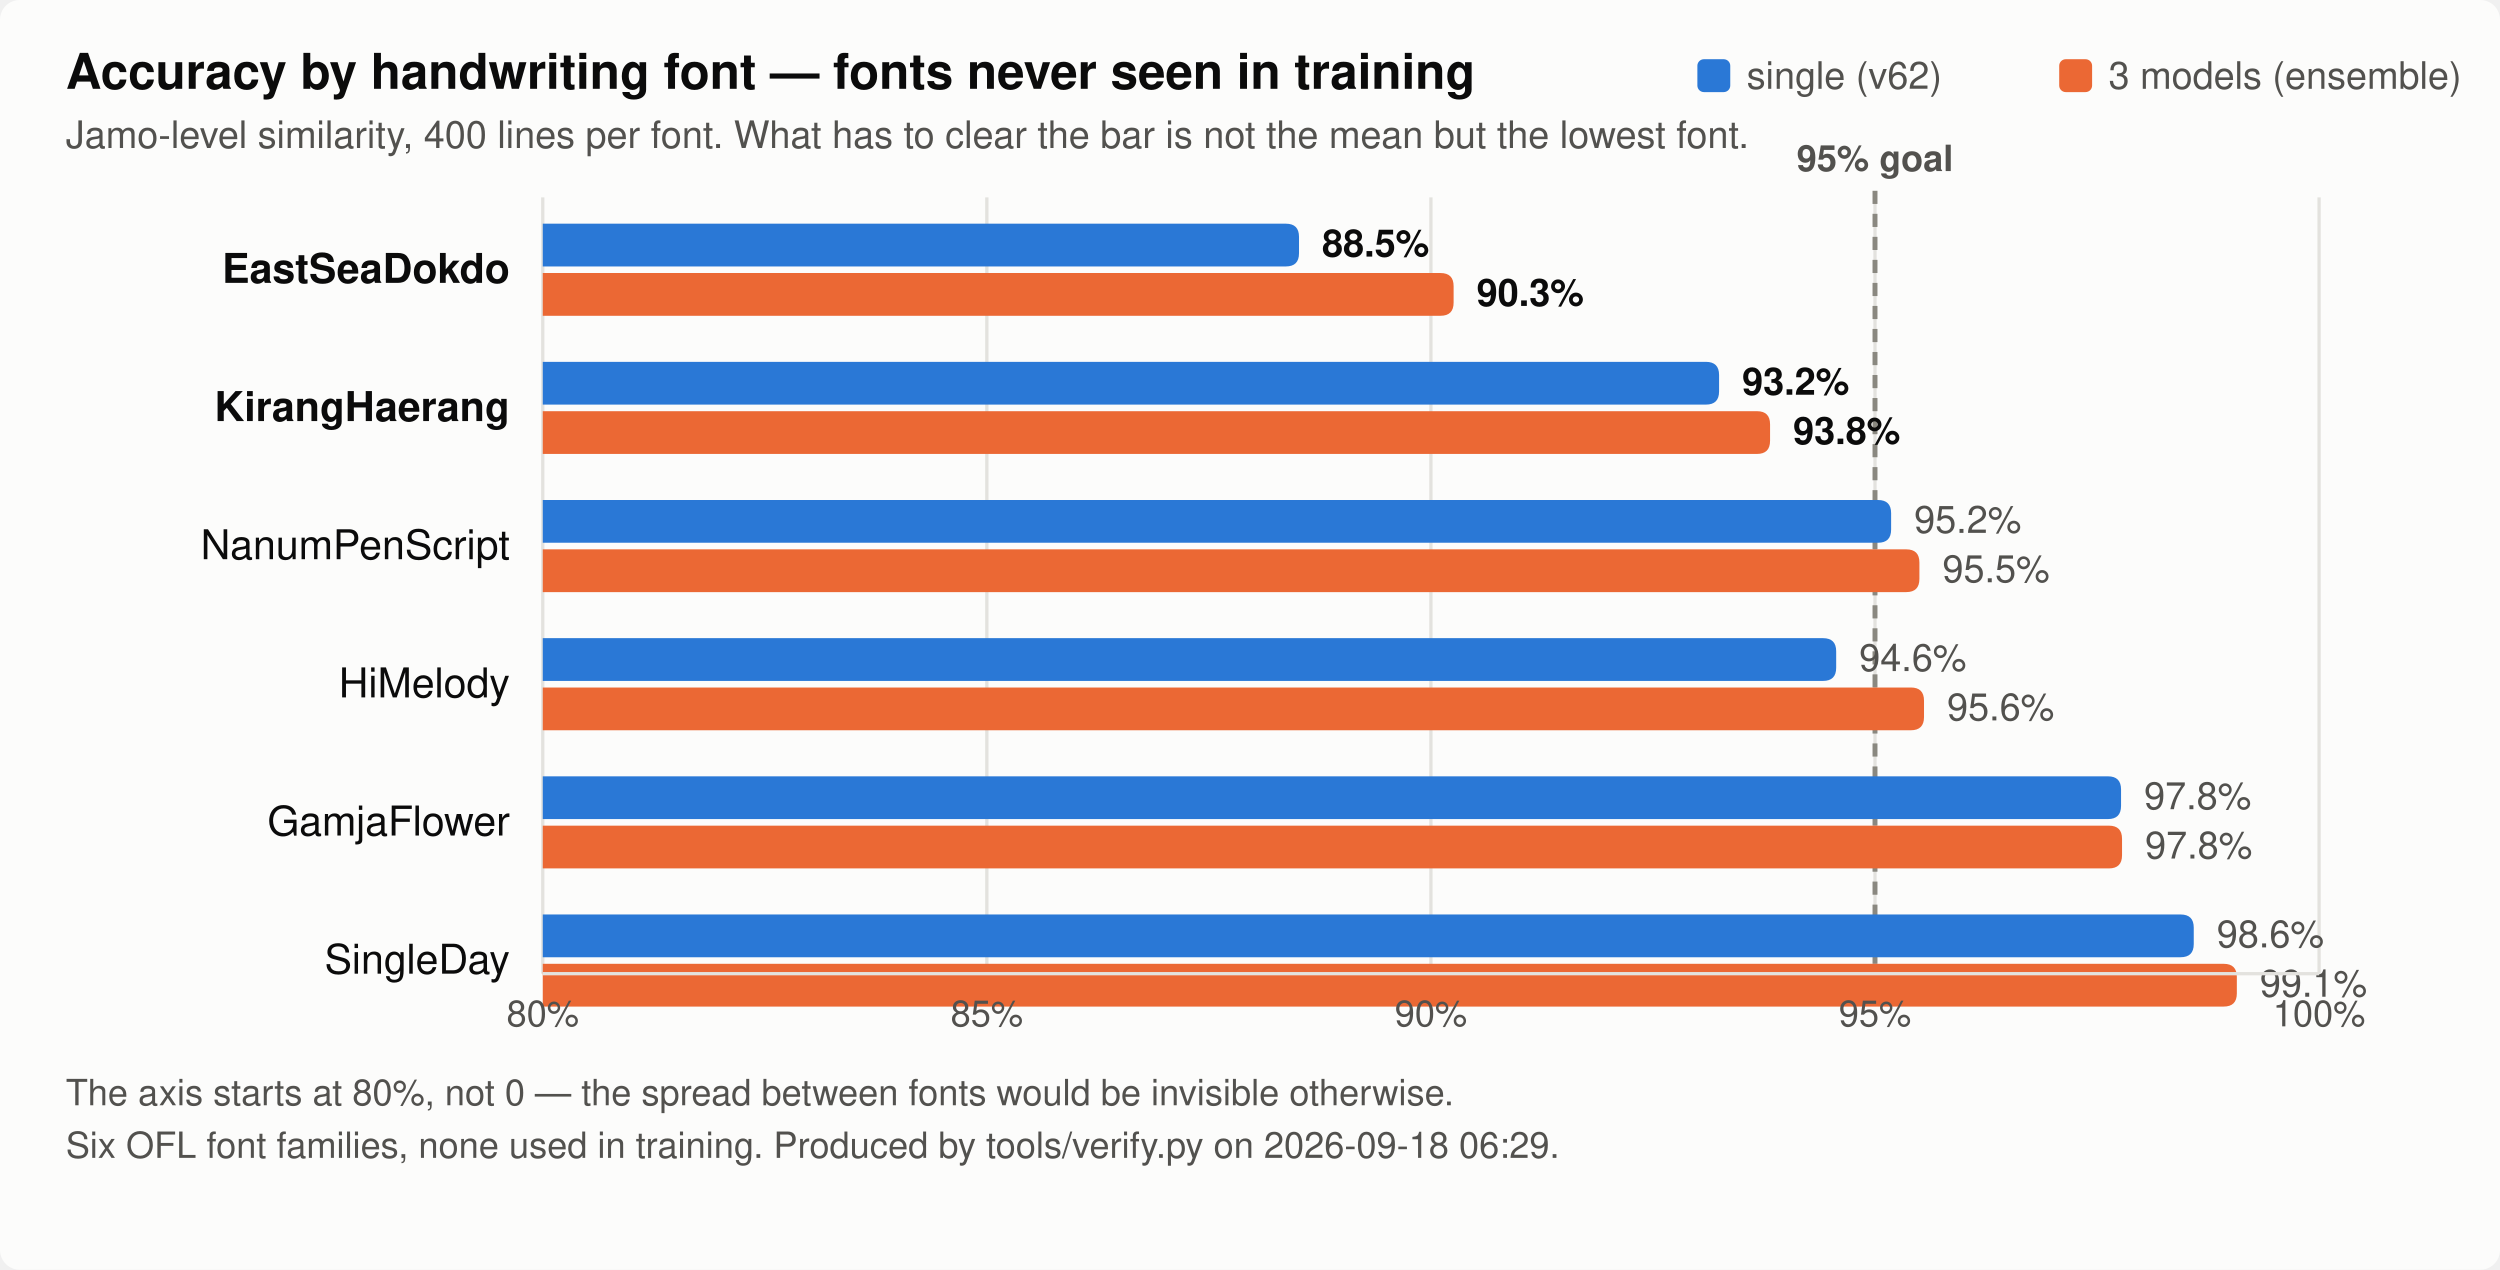
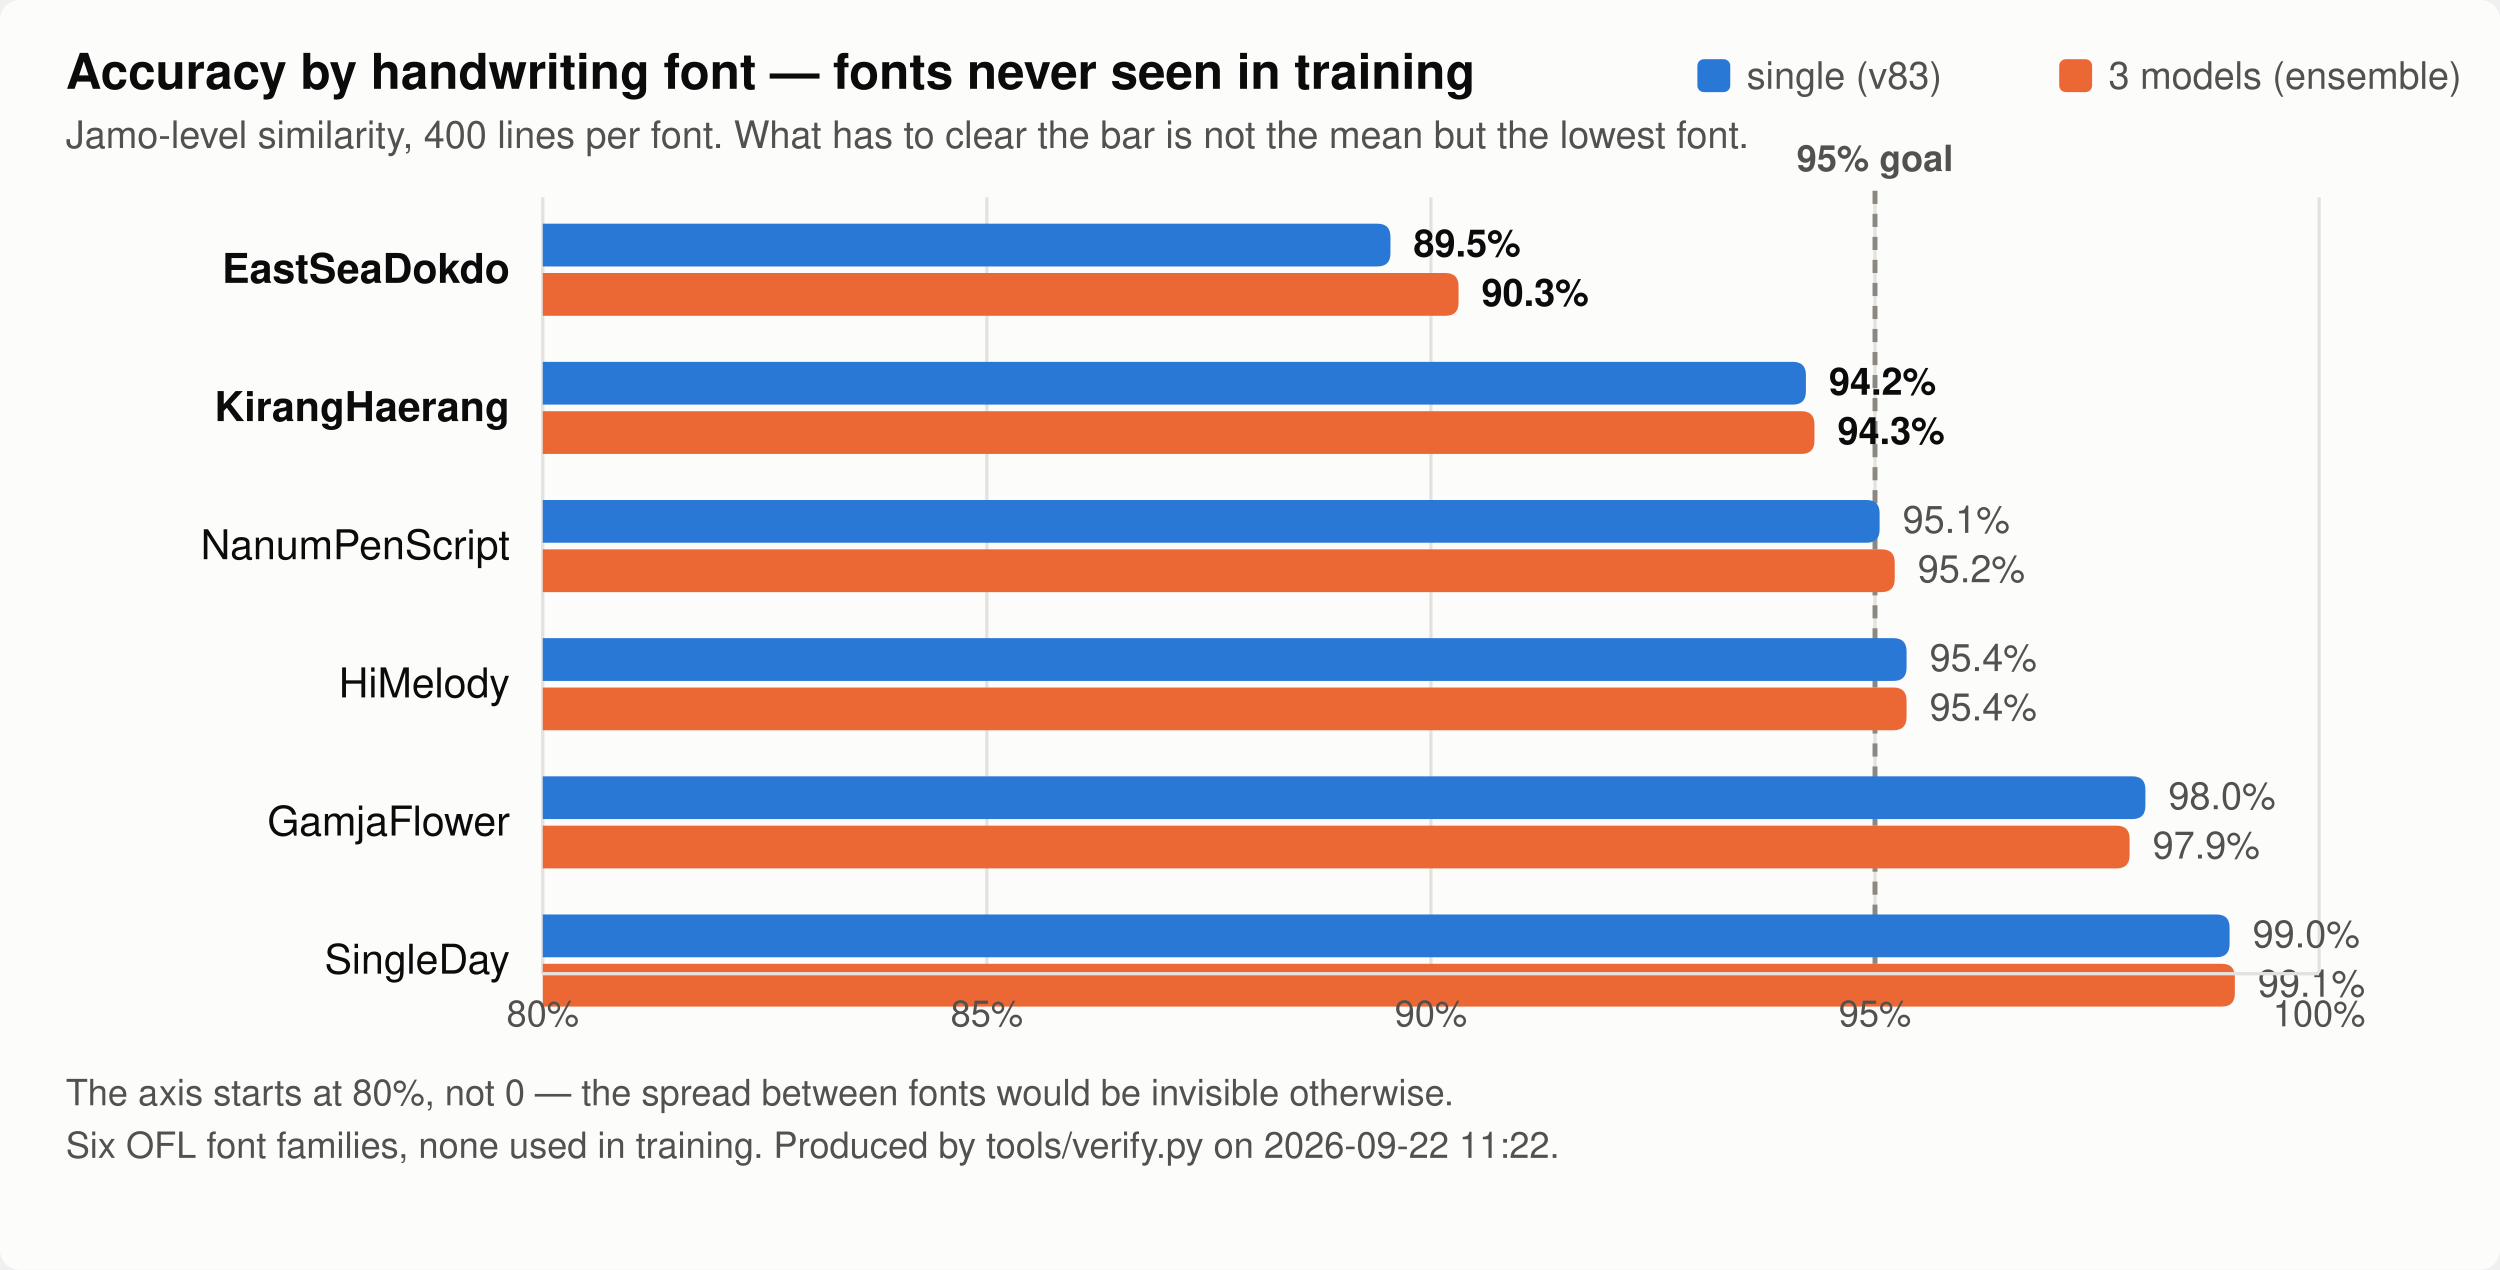
- <svg xmlns="http://www.w3.org/2000/svg" viewBox="0 0 760 386" width="760" height="386" role="img" aria-label="Per-font jamo similarity. EastSeaDokdo 88.5 and 90.3 percent. KirangHaerang 93.2 and 93.8 percent. NanumPenScript 95.2 and 95.5 percent. HiMelody 94.6 and 95.6 percent. GamjaFlower 97.8 and 97.8 percent. SingleDay 98.6 and 99.1 percent. Goal is 95 percent for every font.">
+ <svg xmlns="http://www.w3.org/2000/svg" viewBox="0 0 760 386" width="760" height="386" role="img" aria-label="Per-font jamo similarity. EastSeaDokdo 89.5 and 90.3 percent. KirangHaerang 94.2 and 94.3 percent. NanumPenScript 95.1 and 95.2 percent. HiMelody 95.4 and 95.4 percent. GamjaFlower 98.0 and 97.9 percent. SingleDay 99.0 and 99.1 percent. Goal is 95 percent for every font.">
  <style>
  .surface{fill:#fcfcfb}
  .ink{fill:#0b0b0b}
  .ink2{fill:#52514e}
  .s1{fill:#2a78d6}
  .s2{fill:#eb6834}
  .grid{stroke:#e3e2de;stroke-width:1}
  .goal{stroke:#8a8880;stroke-width:1.5;stroke-dasharray:4 3}
  text{font-family:-apple-system,BlinkMacSystemFont,"Segoe UI",Helvetica,Arial,sans-serif}
  @media (prefers-color-scheme: dark){
    .surface{fill:#1a1a19}
    .ink{fill:#ffffff}
    .ink2{fill:#c3c2b7}
    .s1{fill:#3987e5}
    .s2{fill:#d95926}
    .grid{stroke:#3a3a38}
    .goal{stroke:#7c7a73}
  }
</style>
  <rect class="surface" width="760" height="386" rx="6" />
  <text class="ink" x="20" y="27" font-size="15" font-weight="600">Accuracy by handwriting font — fonts never seen in training</text>
  <text class="ink2" x="20" y="45" font-size="11.5">Jamo-level similarity, 400 lines per font. What has to clear the bar is not the mean but the lowest font.</text>
  <rect class="s1" x="516" y="18" width="10" height="10" rx="2" />
-   <text class="ink2" x="531" y="27" font-size="11.5">single (v62)</text>
+   <text class="ink2" x="531" y="27" font-size="11.5">single (v83)</text>
  <rect class="s2" x="626" y="18" width="10" height="10" rx="2" />
  <text class="ink2" x="641" y="27" font-size="11.5">3 models (ensemble)</text>
  <line class="grid" x1="165.0" y1="60" x2="165.0" y2="296" />
  <line class="grid" x1="300.0" y1="60" x2="300.0" y2="296" />
  <line class="grid" x1="435.0" y1="60" x2="435.0" y2="296" />
  <line class="grid" x1="570.0" y1="60" x2="570.0" y2="296" />
  <line class="grid" x1="705.0" y1="60" x2="705.0" y2="296" />
  <line class="goal" x1="570.0" y1="58" x2="570.0" y2="296" />
  <text class="ink2" x="570.0" y="52" font-size="11" text-anchor="middle" font-weight="600">95% goal</text>
  <text class="ink" x="155" y="86" font-size="12.5" text-anchor="end" font-weight="700">EastSeaDokdo</text>
-   <path class="s1" d="M165,68 H390.9 Q394.9,68 394.9,72 V77 Q394.9,81 390.9,81 H165 Z" />
-   <text class="ink" x="401.9" y="78" font-size="11.5" font-weight="700">88.5%</text>
-   <path class="s2" d="M165,83 H437.9 Q441.9,83 441.9,87 V92 Q441.9,96 437.9,96 H165 Z" />
-   <text class="ink" x="448.9" y="93" font-size="11.5" font-weight="700">90.3%</text>
+   <path class="s1" d="M165,68 H418.7 Q422.7,68 422.7,72 V77 Q422.7,81 418.7,81 H165 Z" />
+   <text class="ink" x="429.7" y="78" font-size="11.5" font-weight="700">89.5%</text>
+   <path class="s2" d="M165,83 H439.4 Q443.4,83 443.4,87 V92 Q443.4,96 439.4,96 H165 Z" />
+   <text class="ink" x="450.4" y="93" font-size="11.5" font-weight="700">90.3%</text>
  <text class="ink" x="155" y="128" font-size="12.5" text-anchor="end" font-weight="700">KirangHaerang</text>
-   <path class="s1" d="M165,110 H518.6 Q522.6,110 522.6,114 V119 Q522.6,123 518.6,123 H165 Z" />
-   <text class="ink" x="529.6" y="120" font-size="11.5" font-weight="700">93.2%</text>
-   <path class="s2" d="M165,125 H534.1 Q538.1,125 538.1,129 V134 Q538.1,138 534.1,138 H165 Z" />
-   <text class="ink" x="545.1" y="135" font-size="11.5" font-weight="700">93.8%</text>
+   <path class="s1" d="M165,110 H545.0 Q549.0,110 549.0,114 V119 Q549.0,123 545.0,123 H165 Z" />
+   <text class="ink" x="556.0" y="120" font-size="11.5" font-weight="700">94.2%</text>
+   <path class="s2" d="M165,125 H547.6 Q551.6,125 551.6,129 V134 Q551.6,138 547.6,138 H165 Z" />
+   <text class="ink" x="558.6" y="135" font-size="11.5" font-weight="700">94.3%</text>
  <text class="ink" x="155" y="170" font-size="12.5" text-anchor="end">NanumPenScript</text>
-   <path class="s1" d="M165,152 H570.9 Q574.9,152 574.9,156 V161 Q574.9,165 570.9,165 H165 Z" />
-   <text class="ink2" x="581.9" y="162" font-size="11.5">95.2%</text>
-   <path class="s2" d="M165,167 H579.5 Q583.5,167 583.5,171 V176 Q583.5,180 579.5,180 H165 Z" />
-   <text class="ink2" x="590.5" y="177" font-size="11.5">95.5%</text>
+   <path class="s1" d="M165,152 H567.4 Q571.4,152 571.4,156 V161 Q571.4,165 567.4,165 H165 Z" />
+   <text class="ink2" x="578.4" y="162" font-size="11.5">95.1%</text>
+   <path class="s2" d="M165,167 H572.0 Q576.0,167 576.0,171 V176 Q576.0,180 572.0,180 H165 Z" />
+   <text class="ink2" x="583.0" y="177" font-size="11.5">95.2%</text>
  <text class="ink" x="155" y="212" font-size="12.5" text-anchor="end">HiMelody</text>
-   <path class="s1" d="M165,194 H554.2 Q558.2,194 558.2,198 V203 Q558.2,207 554.2,207 H165 Z" />
-   <text class="ink2" x="565.2" y="204" font-size="11.5">94.6%</text>
-   <path class="s2" d="M165,209 H580.9 Q584.9,209 584.9,213 V218 Q584.9,222 580.9,222 H165 Z" />
-   <text class="ink2" x="591.9" y="219" font-size="11.5">95.6%</text>
+   <path class="s1" d="M165,194 H575.6 Q579.6,194 579.6,198 V203 Q579.6,207 575.6,207 H165 Z" />
+   <text class="ink2" x="586.6" y="204" font-size="11.5">95.4%</text>
+   <path class="s2" d="M165,209 H575.6 Q579.6,209 579.6,213 V218 Q579.6,222 575.6,222 H165 Z" />
+   <text class="ink2" x="586.6" y="219" font-size="11.5">95.4%</text>
  <text class="ink" x="155" y="254" font-size="12.5" text-anchor="end">GamjaFlower</text>
-   <path class="s1" d="M165,236 H640.8 Q644.8,236 644.8,240 V245 Q644.8,249 640.8,249 H165 Z" />
-   <text class="ink2" x="651.8" y="246" font-size="11.5">97.8%</text>
-   <path class="s2" d="M165,251 H641.1 Q645.1,251 645.1,255 V260 Q645.1,264 641.1,264 H165 Z" />
-   <text class="ink2" x="652.1" y="261" font-size="11.5">97.8%</text>
+   <path class="s1" d="M165,236 H648.2 Q652.2,236 652.2,240 V245 Q652.2,249 648.2,249 H165 Z" />
+   <text class="ink2" x="659.2" y="246" font-size="11.5">98.0%</text>
+   <path class="s2" d="M165,251 H643.4 Q647.4,251 647.4,255 V260 Q647.4,264 643.4,264 H165 Z" />
+   <text class="ink2" x="654.4" y="261" font-size="11.5">97.9%</text>
  <text class="ink" x="155" y="296" font-size="12.5" text-anchor="end">SingleDay</text>
-   <path class="s1" d="M165,278 H662.9 Q666.9,278 666.9,282 V287 Q666.9,291 662.9,291 H165 Z" />
-   <text class="ink2" x="673.9" y="288" font-size="11.5">98.6%</text>
-   <path class="s2" d="M165,293 H676.0 Q680.0,293 680.0,297 V302 Q680.0,306 676.0,306 H165 Z" />
-   <text class="ink2" x="687.0" y="303" font-size="11.5">99.1%</text>
+   <path class="s1" d="M165,278 H673.8 Q677.8,278 677.8,282 V287 Q677.8,291 673.8,291 H165 Z" />
+   <text class="ink2" x="684.8" y="288" font-size="11.5">99.0%</text>
+   <path class="s2" d="M165,293 H675.4 Q679.4,293 679.4,297 V302 Q679.4,306 675.4,306 H165 Z" />
+   <text class="ink2" x="686.4" y="303" font-size="11.5">99.1%</text>
  <line class="grid" x1="165" y1="296" x2="705" y2="296" />
  <text class="ink2" x="165.0" y="312" font-size="11" text-anchor="middle">80%</text>
  <text class="ink2" x="300.0" y="312" font-size="11" text-anchor="middle">85%</text>
  <text class="ink2" x="435.0" y="312" font-size="11" text-anchor="middle">90%</text>
  <text class="ink2" x="570.0" y="312" font-size="11" text-anchor="middle">95%</text>
  <text class="ink2" x="705.0" y="312" font-size="11" text-anchor="middle">100%</text>
  <text class="ink2" x="20" y="336" font-size="11">The axis starts at 80%, not 0 — the spread between fonts would be invisible otherwise.</text>
-   <text class="ink2" x="20" y="352" font-size="11">Six OFL font families, none used in training. Produced by tools/verify.py on 2026-09-18 06:29.</text>
+   <text class="ink2" x="20" y="352" font-size="11">Six OFL font families, none used in training. Produced by tools/verify.py on 2026-09-22 11:22.</text>
</svg>
